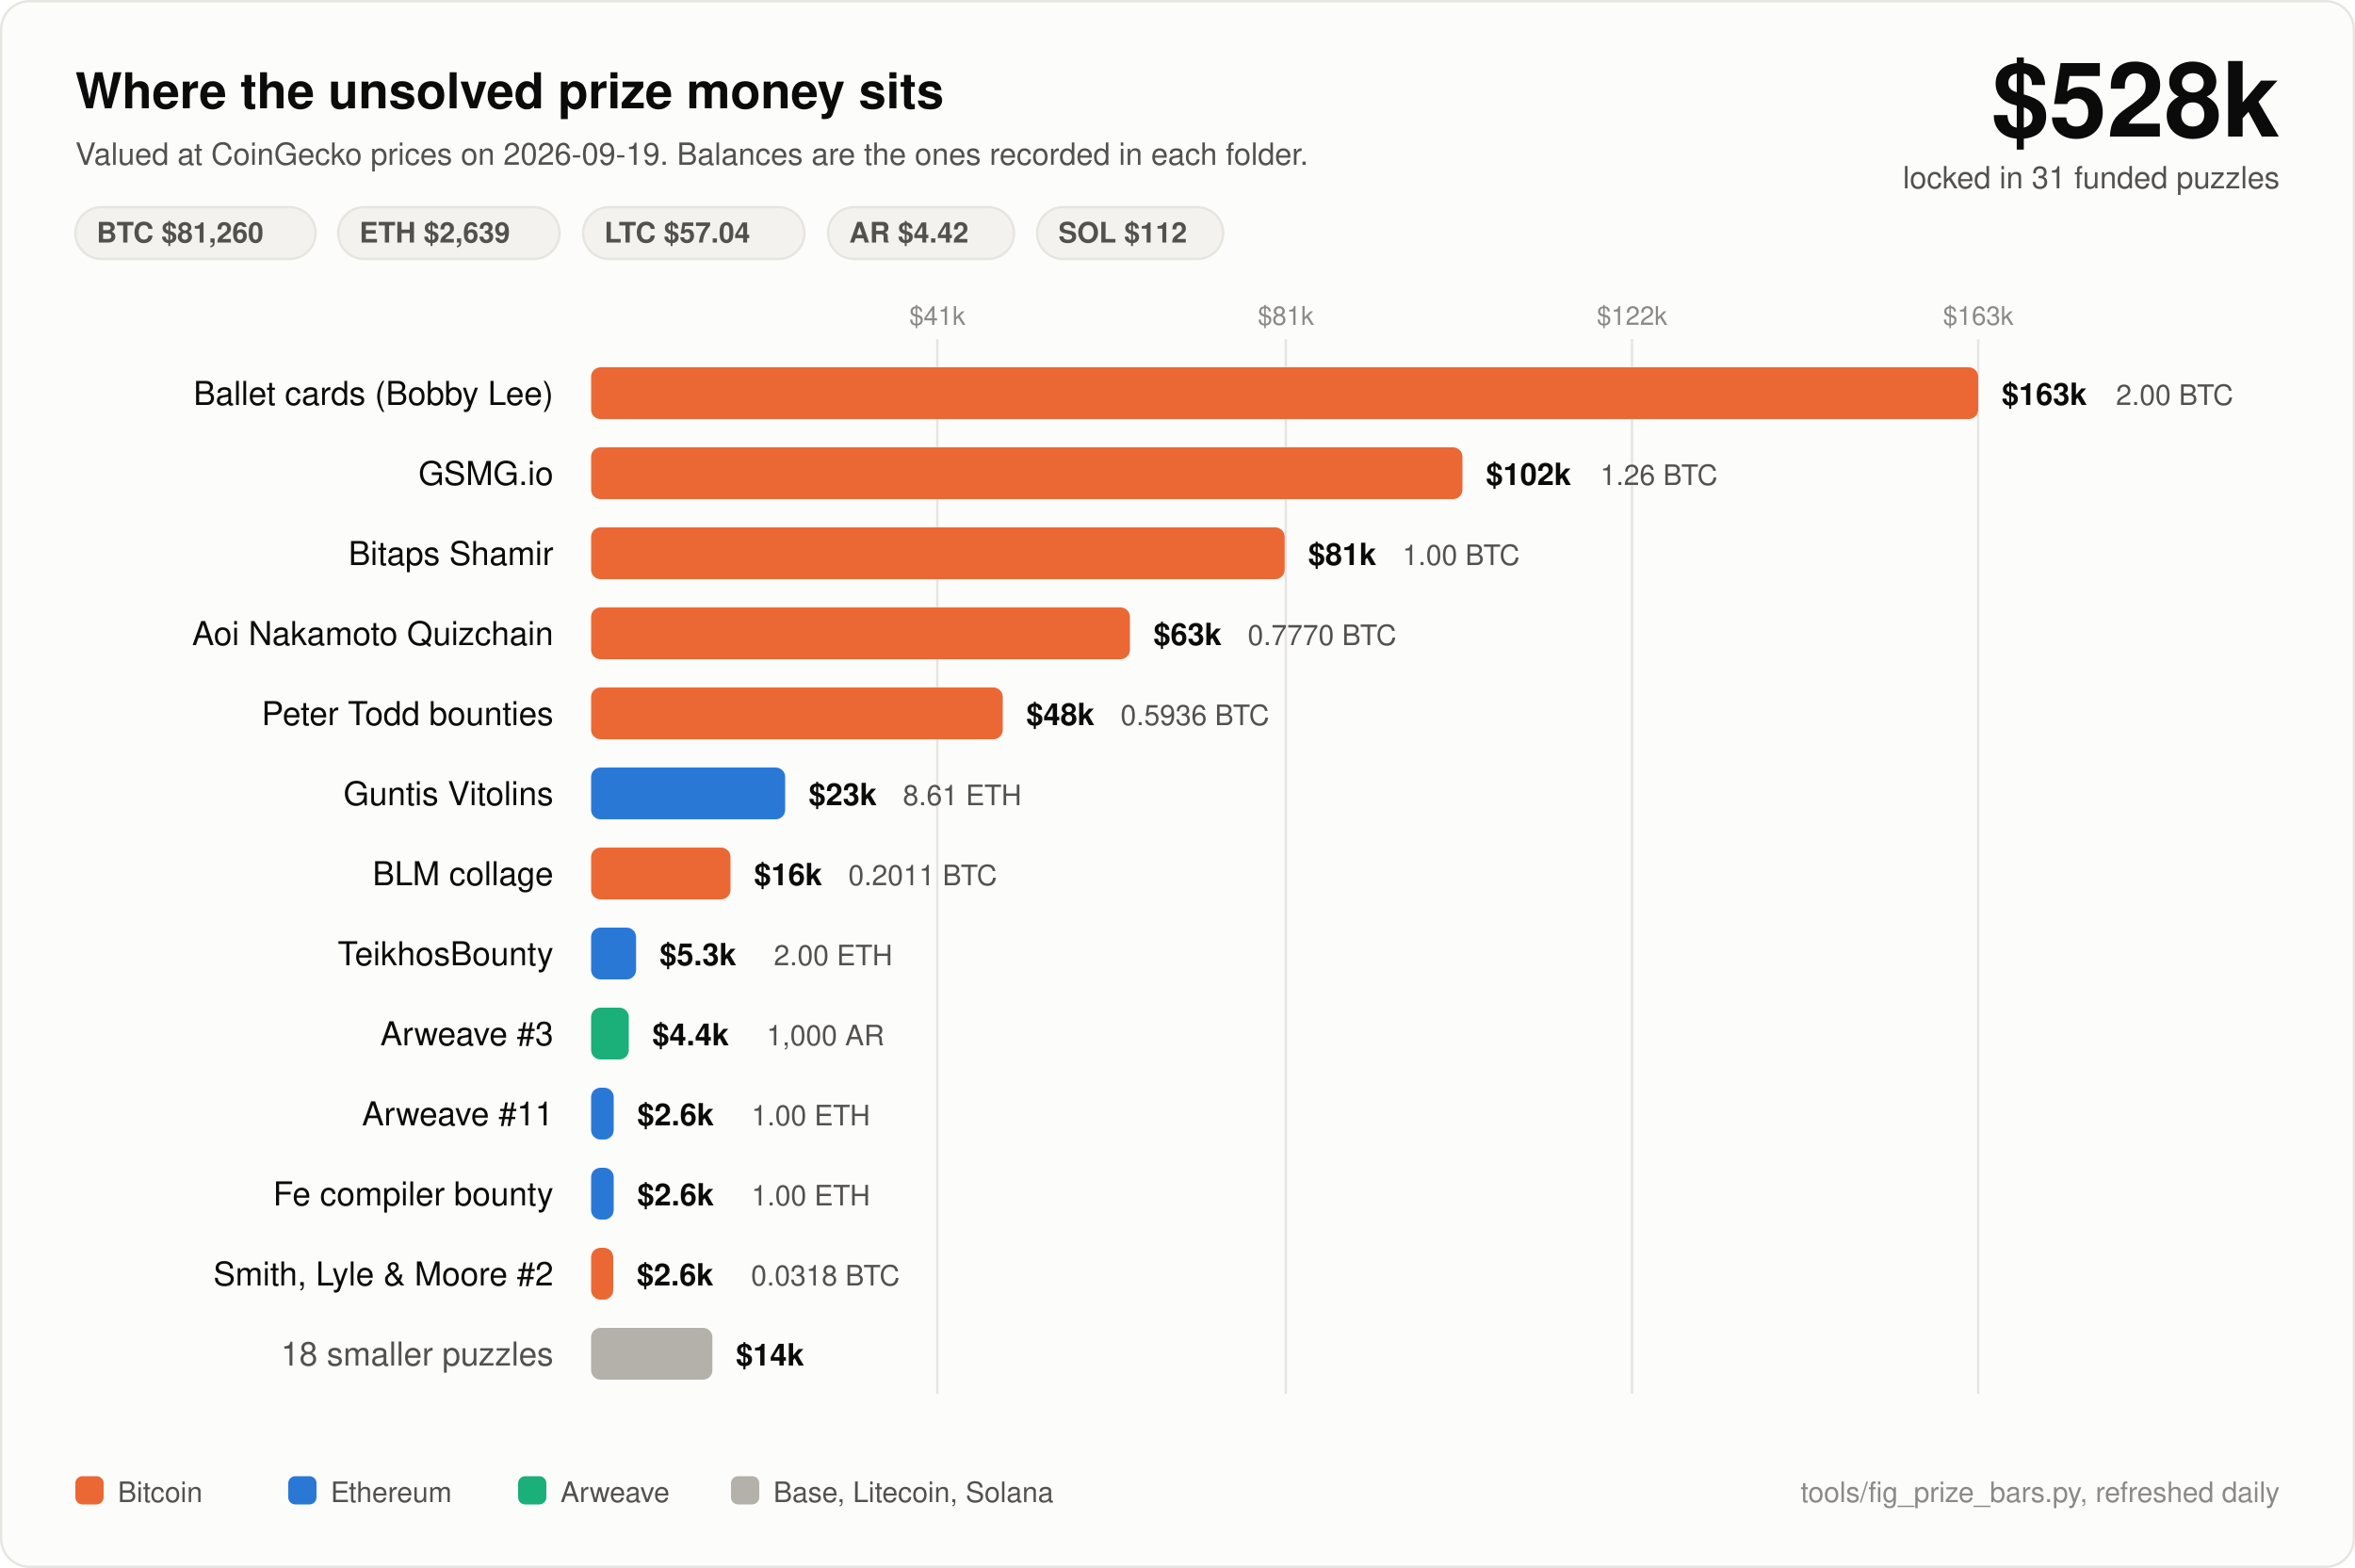
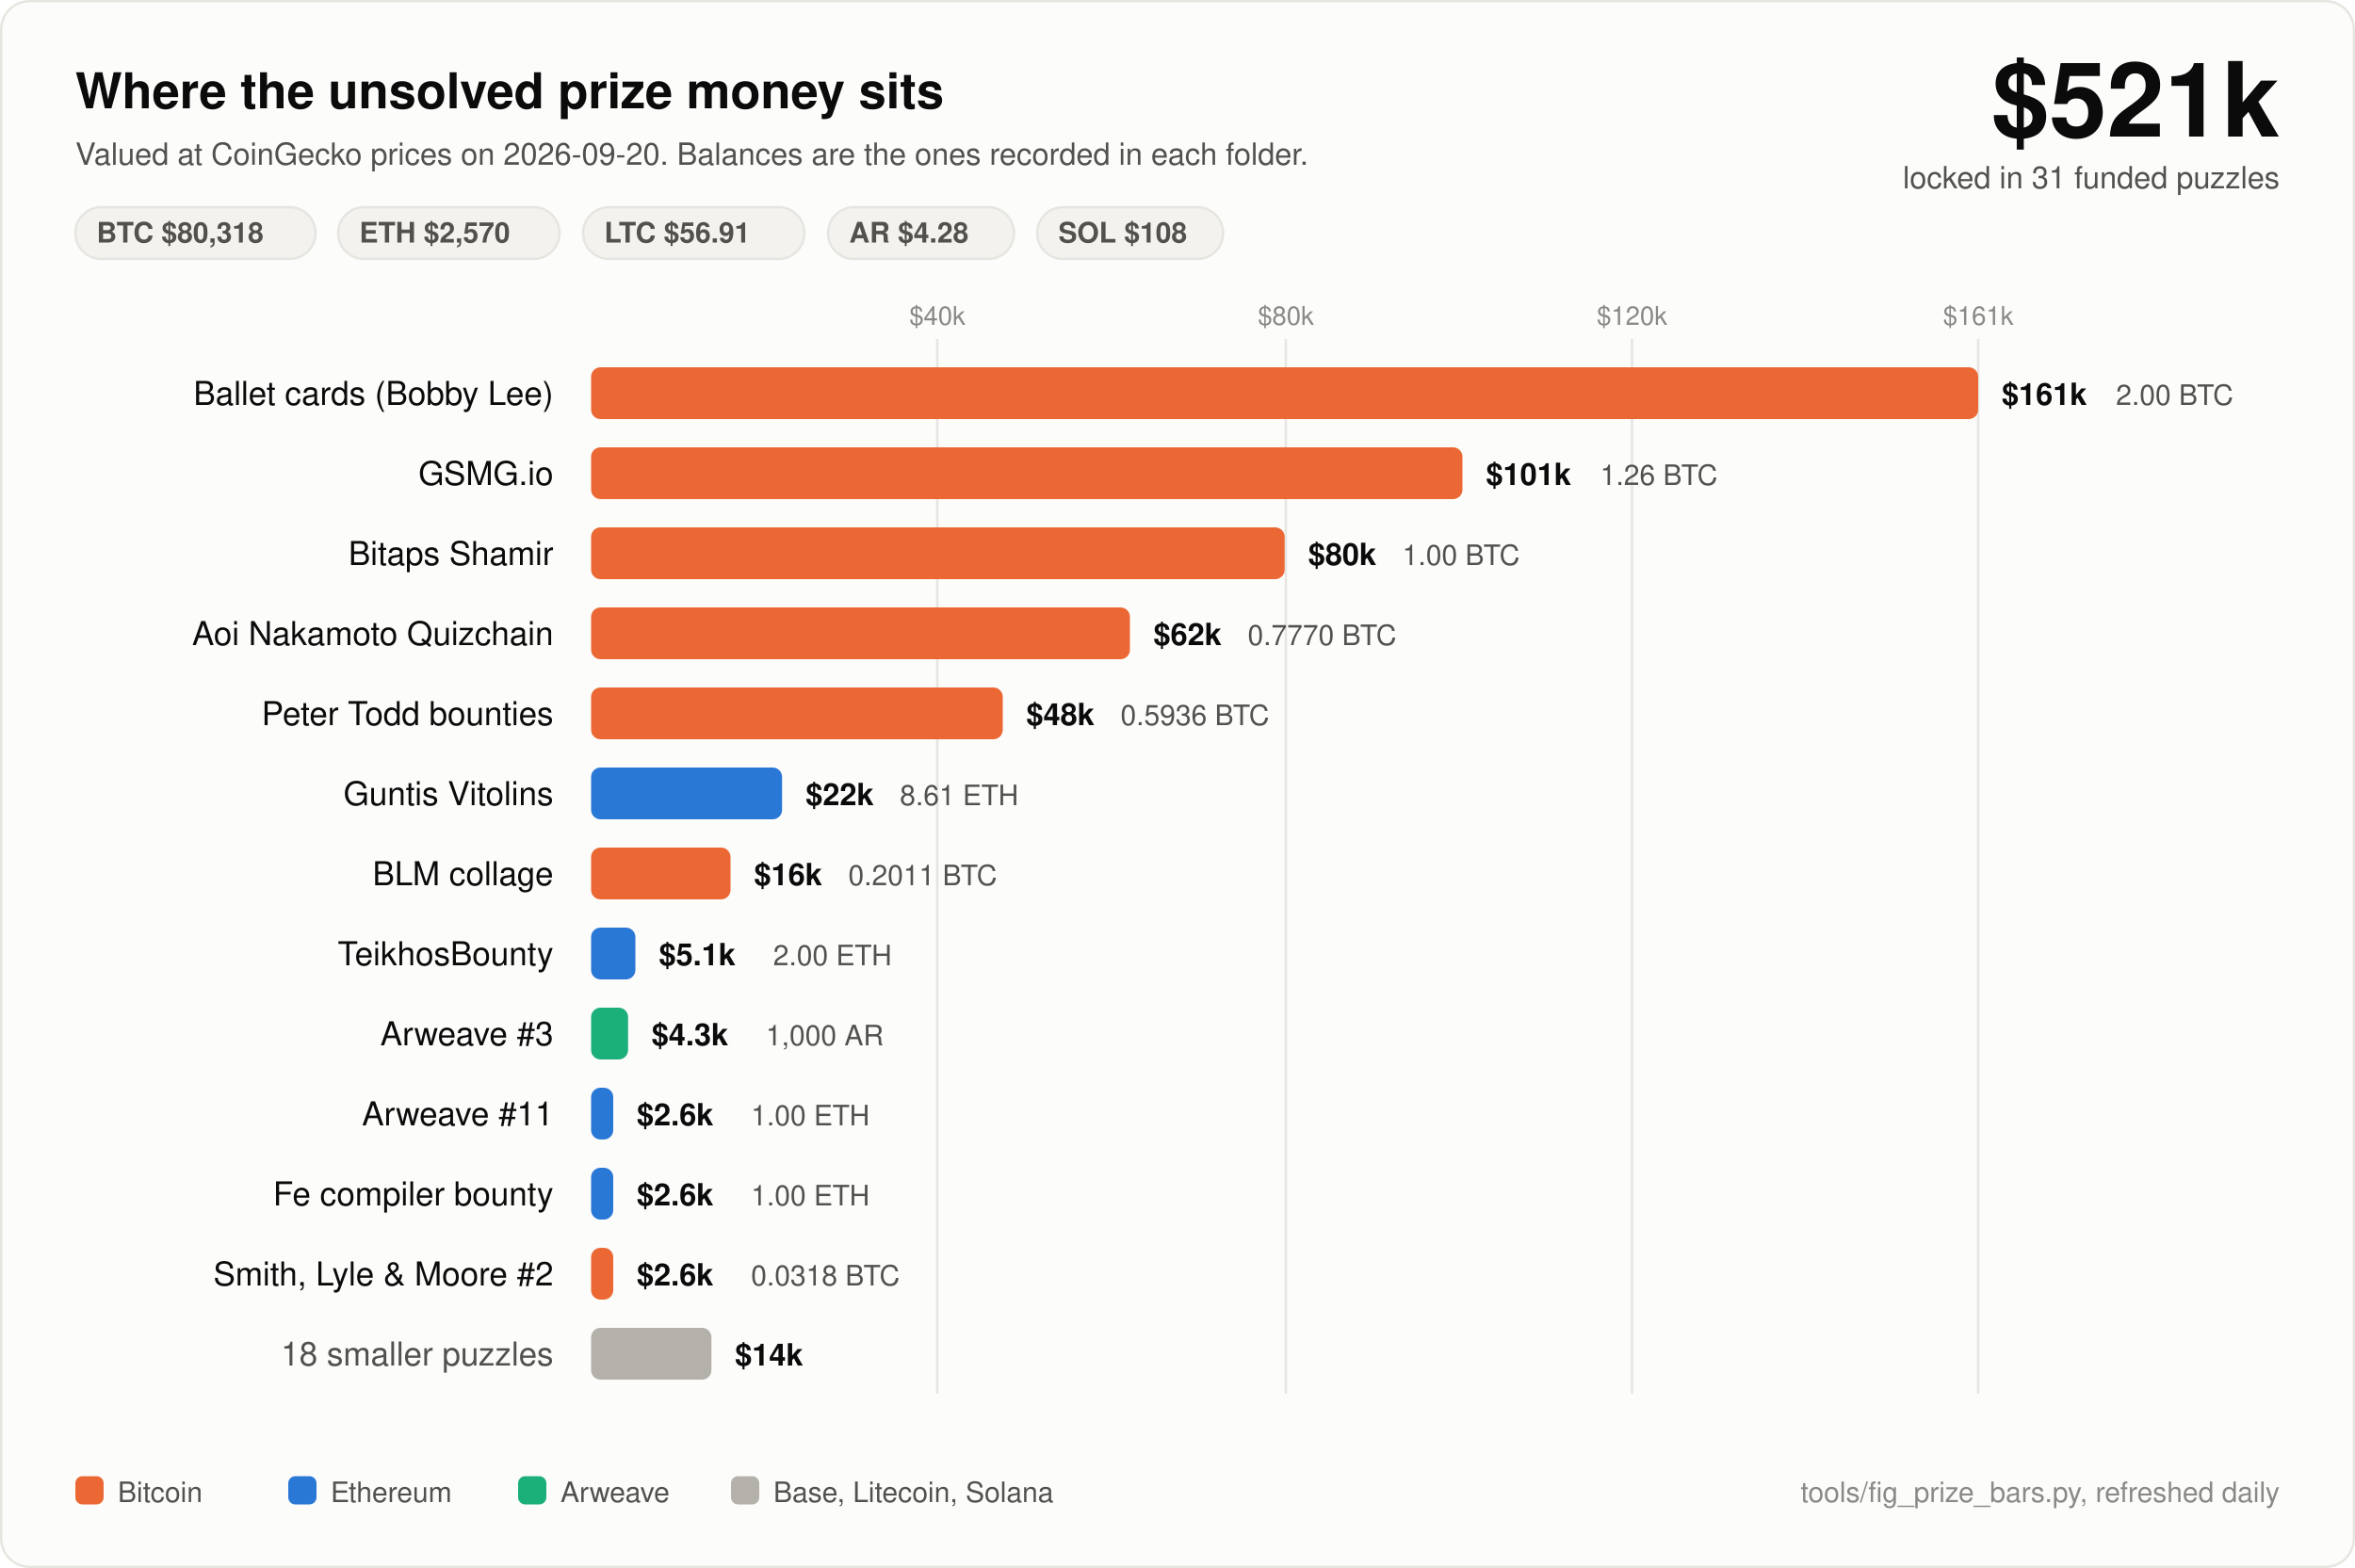
<svg xmlns="http://www.w3.org/2000/svg" width="1000" height="666" viewBox="0 0 1000 666" font-family="ui-sans-serif, -apple-system, Segoe UI, Helvetica, Arial, sans-serif">
  <rect x="0.5" y="0.5" width="999" height="665" rx="12" fill="#fcfcfb" stroke="#e6e5e0" />
  <text x="32" y="46" fill="#0b0b0b" font-size="21" font-weight="700">Where the unsolved prize money sits</text>
-   <text x="32" y="70" fill="#52514e" font-size="13">Valued at CoinGecko prices on 2026-09-19. Balances are the ones recorded in each folder.</text>
-   <text x="968" y="58" fill="#0b0b0b" font-size="44" font-weight="700" text-anchor="end">$528k</text>
+   <text x="32" y="70" fill="#52514e" font-size="13">Valued at CoinGecko prices on 2026-09-20. Balances are the ones recorded in each folder.</text>
+   <text x="968" y="58" fill="#0b0b0b" font-size="44" font-weight="700" text-anchor="end">$521k</text>
  <text x="968" y="80" fill="#52514e" font-size="13" text-anchor="end">locked in 31 funded puzzles</text>
  <rect x="32" y="88" width="102" height="22" rx="11" fill="#f3f2ee" stroke="#e6e5e0" />
-   <text x="41" y="103" fill="#52514e" font-size="12" font-weight="600">BTC $81,260</text>
+   <text x="41" y="103" fill="#52514e" font-size="12" font-weight="600">BTC $80,318</text>
  <rect x="143.6" y="88" width="94" height="22" rx="11" fill="#f3f2ee" stroke="#e6e5e0" />
-   <text x="152.6" y="103" fill="#52514e" font-size="12" font-weight="600">ETH $2,639</text>
+   <text x="152.6" y="103" fill="#52514e" font-size="12" font-weight="600">ETH $2,570</text>
  <rect x="247.6" y="88" width="94" height="22" rx="11" fill="#f3f2ee" stroke="#e6e5e0" />
-   <text x="256.6" y="103" fill="#52514e" font-size="12" font-weight="600">LTC $57.04</text>
+   <text x="256.6" y="103" fill="#52514e" font-size="12" font-weight="600">LTC $56.91</text>
  <rect x="351.6" y="88" width="79" height="22" rx="11" fill="#f3f2ee" stroke="#e6e5e0" />
-   <text x="360.6" y="103" fill="#52514e" font-size="12" font-weight="600">AR $4.42</text>
+   <text x="360.6" y="103" fill="#52514e" font-size="12" font-weight="600">AR $4.28</text>
  <rect x="440.4" y="88" width="79" height="22" rx="11" fill="#f3f2ee" stroke="#e6e5e0" />
-   <text x="449.4" y="103" fill="#52514e" font-size="12" font-weight="600">SOL $112</text>
+   <text x="449.4" y="103" fill="#52514e" font-size="12" font-weight="600">SOL $108</text>
  <line x1="398" y1="144" x2="398" y2="592" stroke="#e6e5e0" stroke-width="1" />
-   <text x="398" y="138" fill="#8a8985" font-size="11" text-anchor="middle">$41k</text>
+   <text x="398" y="138" fill="#8a8985" font-size="11" text-anchor="middle">$40k</text>
  <line x1="546" y1="144" x2="546" y2="592" stroke="#e6e5e0" stroke-width="1" />
-   <text x="546" y="138" fill="#8a8985" font-size="11" text-anchor="middle">$81k</text>
+   <text x="546" y="138" fill="#8a8985" font-size="11" text-anchor="middle">$80k</text>
  <line x1="693" y1="144" x2="693" y2="592" stroke="#e6e5e0" stroke-width="1" />
-   <text x="693" y="138" fill="#8a8985" font-size="11" text-anchor="middle">$122k</text>
+   <text x="693" y="138" fill="#8a8985" font-size="11" text-anchor="middle">$120k</text>
  <line x1="840" y1="144" x2="840" y2="592" stroke="#e6e5e0" stroke-width="1" />
-   <text x="840" y="138" fill="#8a8985" font-size="11" text-anchor="middle">$163k</text>
+   <text x="840" y="138" fill="#8a8985" font-size="11" text-anchor="middle">$161k</text>
  <text x="235" y="172" fill="#0b0b0b" font-size="14" text-anchor="end">Ballet cards (Bobby Lee)</text>
  <rect x="251" y="156" width="589.0" height="22" rx="4" fill="#eb6834" />
-   <text x="850.0" y="172" fill="#0b0b0b" font-size="13" font-weight="600">$163k</text>
+   <text x="850.0" y="172" fill="#0b0b0b" font-size="13" font-weight="600">$161k</text>
  <text x="898.5" y="172" fill="#52514e" font-size="12">2.00 BTC</text>
  <text x="235" y="206" fill="#0b0b0b" font-size="14" text-anchor="end">GSMG.io</text>
  <rect x="251" y="190" width="370.0" height="22" rx="4" fill="#eb6834" />
-   <text x="631.0" y="206" fill="#0b0b0b" font-size="13" font-weight="600">$102k</text>
+   <text x="631.0" y="206" fill="#0b0b0b" font-size="13" font-weight="600">$101k</text>
  <text x="679.5" y="206" fill="#52514e" font-size="12">1.26 BTC</text>
  <text x="235" y="240" fill="#0b0b0b" font-size="14" text-anchor="end">Bitaps Shamir</text>
  <rect x="251" y="224" width="294.5" height="22" rx="4" fill="#eb6834" />
-   <text x="555.5" y="240" fill="#0b0b0b" font-size="13" font-weight="600">$81k</text>
+   <text x="555.5" y="240" fill="#0b0b0b" font-size="13" font-weight="600">$80k</text>
  <text x="595.5" y="240" fill="#52514e" font-size="12">1.00 BTC</text>
  <text x="235" y="274" fill="#0b0b0b" font-size="14" text-anchor="end">Aoi Nakamoto Quizchain</text>
  <rect x="251" y="258" width="228.8" height="22" rx="4" fill="#eb6834" />
-   <text x="489.8" y="274" fill="#0b0b0b" font-size="13" font-weight="600">$63k</text>
+   <text x="489.8" y="274" fill="#0b0b0b" font-size="13" font-weight="600">$62k</text>
  <text x="529.8" y="274" fill="#52514e" font-size="12">0.7770 BTC</text>
  <text x="235" y="308" fill="#0b0b0b" font-size="14" text-anchor="end">Peter Todd bounties</text>
  <rect x="251" y="292" width="174.8" height="22" rx="4" fill="#eb6834" />
  <text x="435.8" y="308" fill="#0b0b0b" font-size="13" font-weight="600">$48k</text>
  <text x="475.8" y="308" fill="#52514e" font-size="12">0.5936 BTC</text>
  <text x="235" y="342" fill="#0b0b0b" font-size="14" text-anchor="end">Guntis Vitolins</text>
-   <rect x="251" y="326" width="82.4" height="22" rx="4" fill="#2a78d6" />
-   <text x="343.4" y="342" fill="#0b0b0b" font-size="13" font-weight="600">$23k</text>
-   <text x="383.4" y="342" fill="#52514e" font-size="12">8.61 ETH</text>
+   <rect x="251" y="326" width="81.1" height="22" rx="4" fill="#2a78d6" />
+   <text x="342.1" y="342" fill="#0b0b0b" font-size="13" font-weight="600">$22k</text>
+   <text x="382.1" y="342" fill="#52514e" font-size="12">8.61 ETH</text>
  <text x="235" y="376" fill="#0b0b0b" font-size="14" text-anchor="end">BLM collage</text>
  <rect x="251" y="360" width="59.2" height="22" rx="4" fill="#eb6834" />
  <text x="320.2" y="376" fill="#0b0b0b" font-size="13" font-weight="600">$16k</text>
  <text x="360.2" y="376" fill="#52514e" font-size="12">0.2011 BTC</text>
  <text x="235" y="410" fill="#0b0b0b" font-size="14" text-anchor="end">TeikhosBounty</text>
-   <rect x="251" y="394" width="19.1" height="22" rx="4" fill="#2a78d6" />
-   <text x="280.1" y="410" fill="#0b0b0b" font-size="13" font-weight="600">$5.3k</text>
-   <text x="328.6" y="410" fill="#52514e" font-size="12">2.00 ETH</text>
+   <rect x="251" y="394" width="18.8" height="22" rx="4" fill="#2a78d6" />
+   <text x="279.8" y="410" fill="#0b0b0b" font-size="13" font-weight="600">$5.1k</text>
+   <text x="328.3" y="410" fill="#52514e" font-size="12">2.00 ETH</text>
  <text x="235" y="444" fill="#0b0b0b" font-size="14" text-anchor="end">Arweave #3</text>
-   <rect x="251" y="428" width="16.0" height="22" rx="4" fill="#1baf7a" />
-   <text x="277.0" y="444" fill="#0b0b0b" font-size="13" font-weight="600">$4.4k</text>
-   <text x="325.5" y="444" fill="#52514e" font-size="12">1,000 AR</text>
+   <rect x="251" y="428" width="15.7" height="22" rx="4" fill="#1baf7a" />
+   <text x="276.7" y="444" fill="#0b0b0b" font-size="13" font-weight="600">$4.3k</text>
+   <text x="325.2" y="444" fill="#52514e" font-size="12">1,000 AR</text>
  <text x="235" y="478" fill="#0b0b0b" font-size="14" text-anchor="end">Arweave #11</text>
-   <rect x="251" y="462" width="9.6" height="22" rx="4" fill="#2a78d6" />
-   <text x="270.6" y="478" fill="#0b0b0b" font-size="13" font-weight="600">$2.6k</text>
-   <text x="319.1" y="478" fill="#52514e" font-size="12">1.00 ETH</text>
+   <rect x="251" y="462" width="9.4" height="22" rx="4" fill="#2a78d6" />
+   <text x="270.4" y="478" fill="#0b0b0b" font-size="13" font-weight="600">$2.6k</text>
+   <text x="318.9" y="478" fill="#52514e" font-size="12">1.00 ETH</text>
  <text x="235" y="512" fill="#0b0b0b" font-size="14" text-anchor="end">Fe compiler bounty</text>
-   <rect x="251" y="496" width="9.6" height="22" rx="4" fill="#2a78d6" />
-   <text x="270.6" y="512" fill="#0b0b0b" font-size="13" font-weight="600">$2.6k</text>
-   <text x="319.1" y="512" fill="#52514e" font-size="12">1.00 ETH</text>
+   <rect x="251" y="496" width="9.4" height="22" rx="4" fill="#2a78d6" />
+   <text x="270.4" y="512" fill="#0b0b0b" font-size="13" font-weight="600">$2.6k</text>
+   <text x="318.9" y="512" fill="#52514e" font-size="12">1.00 ETH</text>
  <text x="235" y="546" fill="#0b0b0b" font-size="14" text-anchor="end">Smith, Lyle &amp; Moore #2</text>
  <rect x="251" y="530" width="9.4" height="22" rx="4" fill="#eb6834" />
  <text x="270.4" y="546" fill="#0b0b0b" font-size="13" font-weight="600">$2.6k</text>
  <text x="318.9" y="546" fill="#52514e" font-size="12">0.0318 BTC</text>
  <text x="235" y="580" fill="#52514e" font-size="14" text-anchor="end">18 smaller puzzles</text>
-   <rect x="251" y="564" width="51.5" height="22" rx="4" fill="#b3b1aa" />
-   <text x="312.5" y="580" fill="#0b0b0b" font-size="13" font-weight="600">$14k</text>
+   <rect x="251" y="564" width="51.1" height="22" rx="4" fill="#b3b1aa" />
+   <text x="312.1" y="580" fill="#0b0b0b" font-size="13" font-weight="600">$14k</text>
  <rect x="32" y="627" width="12" height="12" rx="3" fill="#eb6834" />
  <text x="50" y="638" fill="#52514e" font-size="12">Bitcoin</text>
  <rect x="122.4" y="627" width="12" height="12" rx="3" fill="#2a78d6" />
  <text x="140.4" y="638" fill="#52514e" font-size="12">Ethereum</text>
  <rect x="220.0" y="627" width="12" height="12" rx="3" fill="#1baf7a" />
  <text x="238.0" y="638" fill="#52514e" font-size="12">Arweave</text>
  <rect x="310.4" y="627" width="12" height="12" rx="3" fill="#b3b1aa" />
  <text x="328.4" y="638" fill="#52514e" font-size="12">Base, Litecoin, Solana</text>
  <text x="968" y="638" fill="#8a8985" font-size="12" text-anchor="end">tools/fig_prize_bars.py, refreshed daily</text>
</svg>
